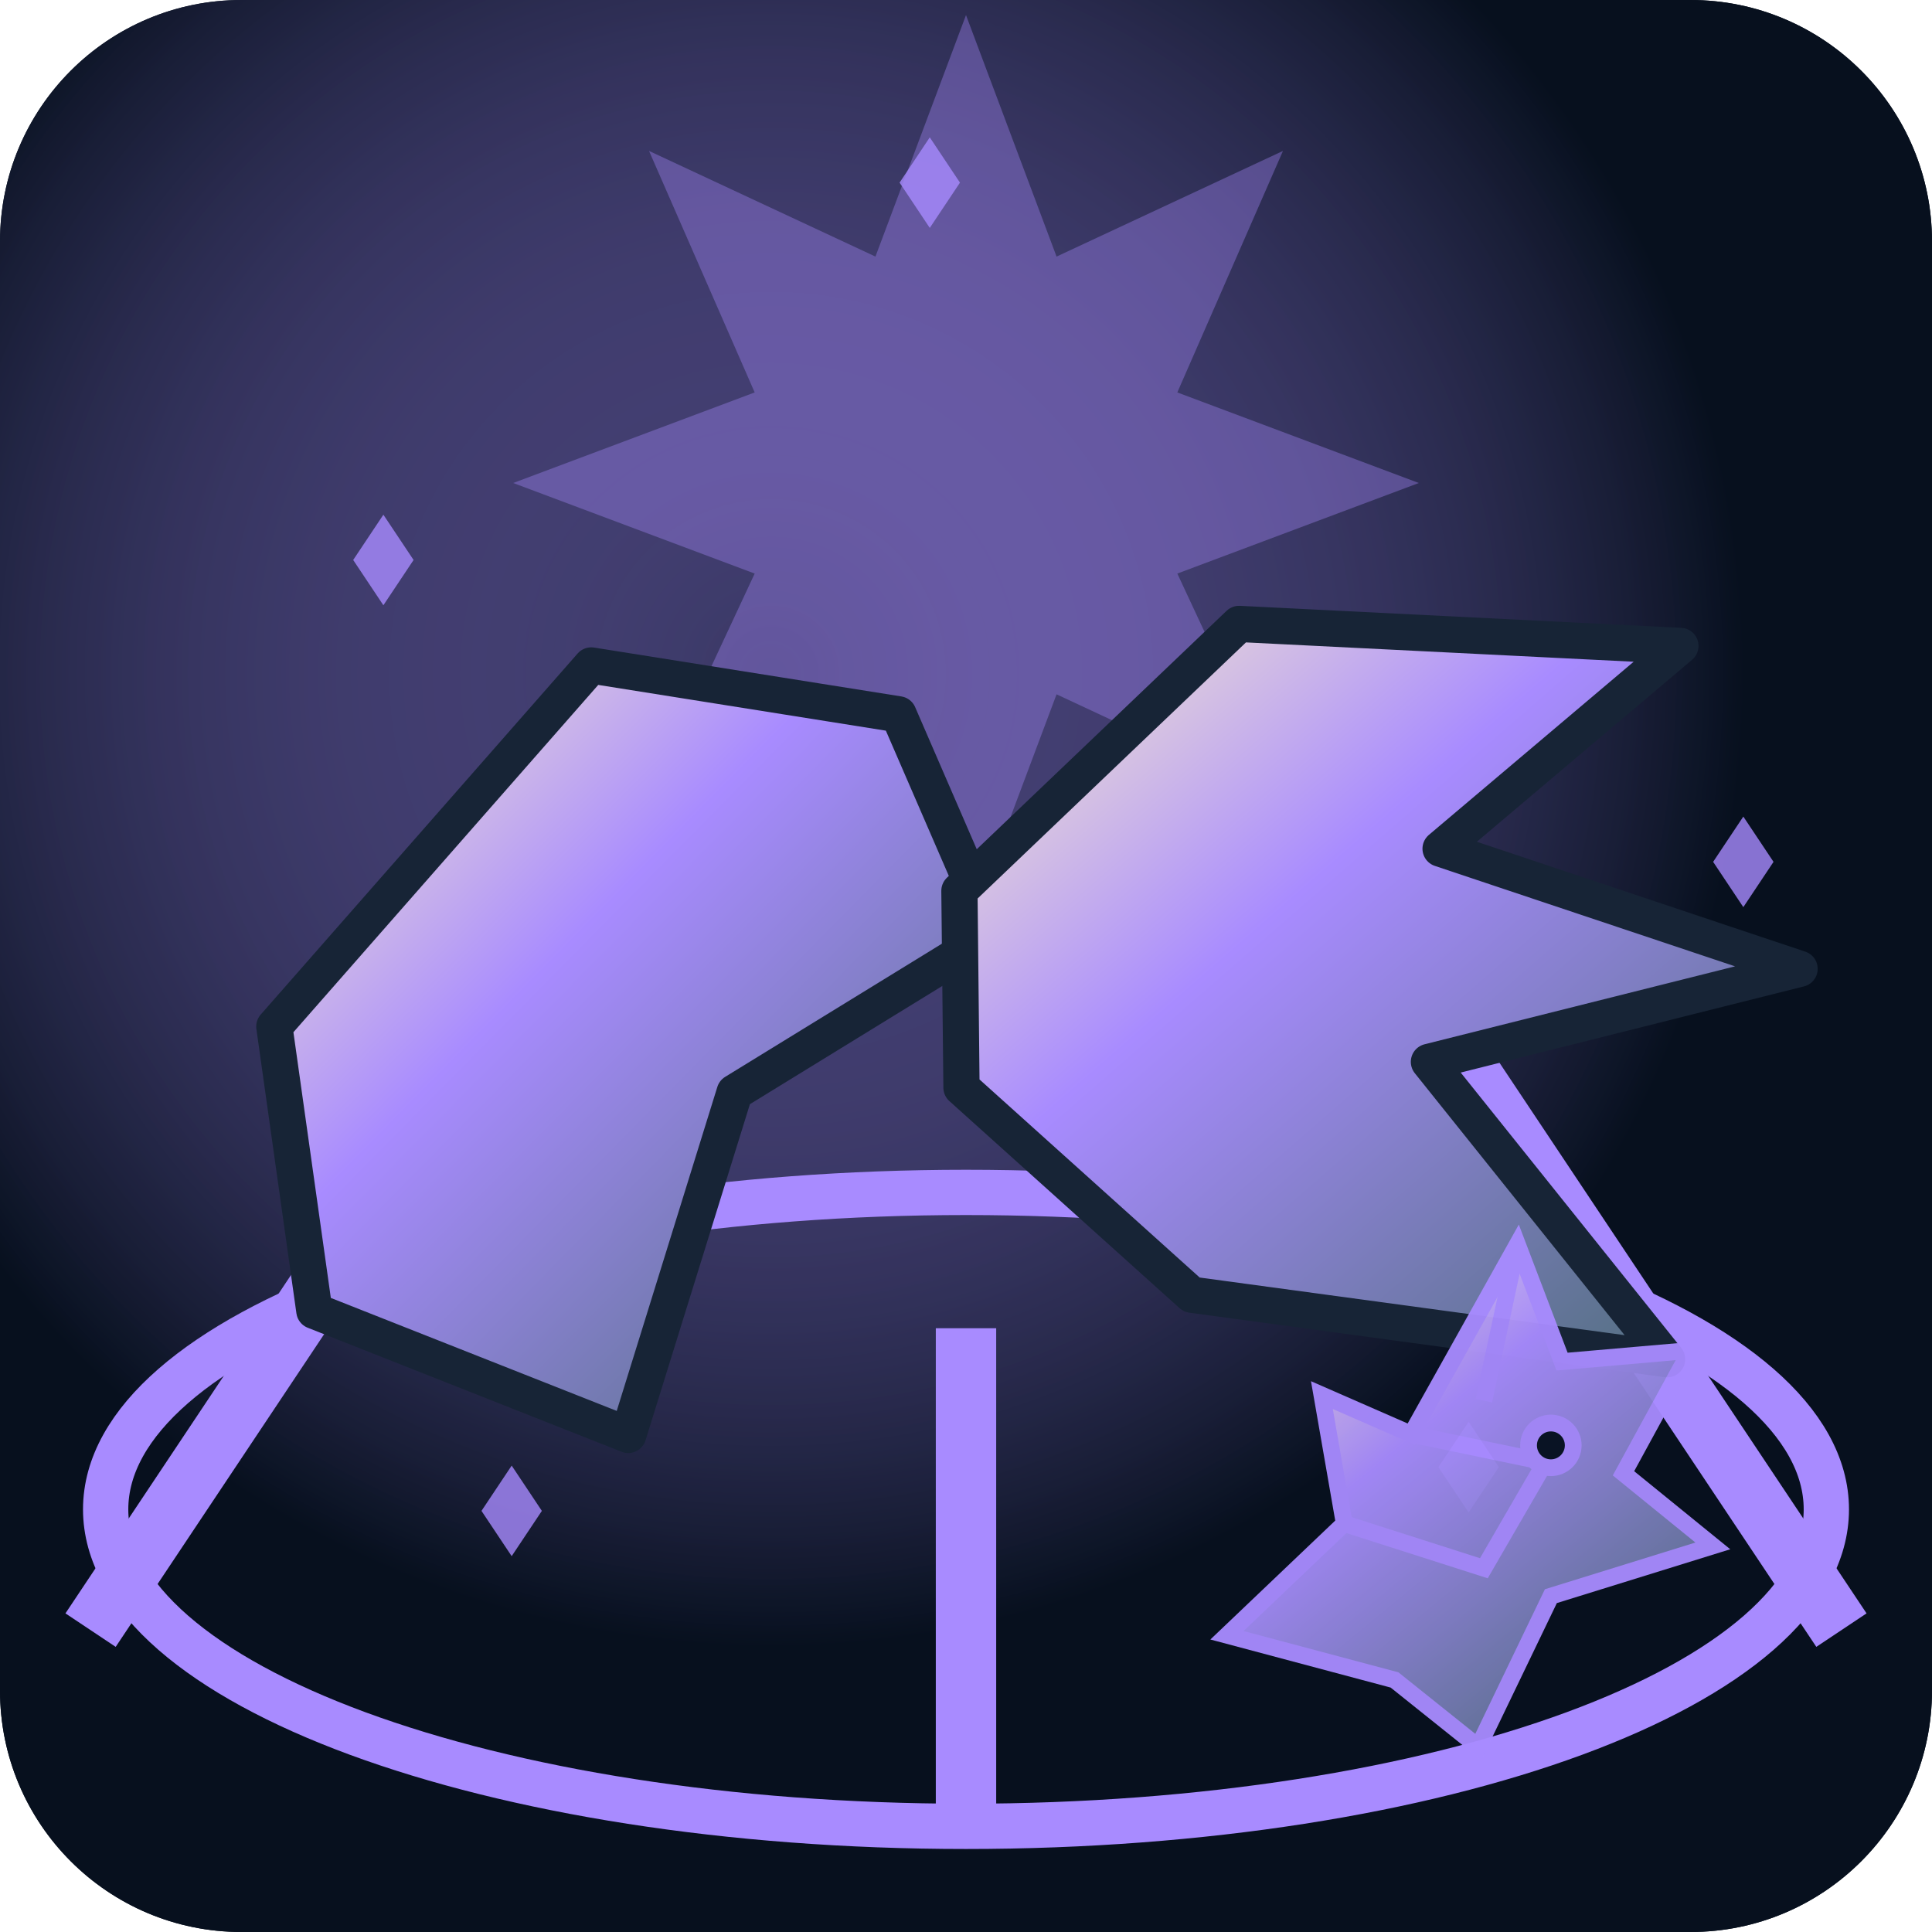
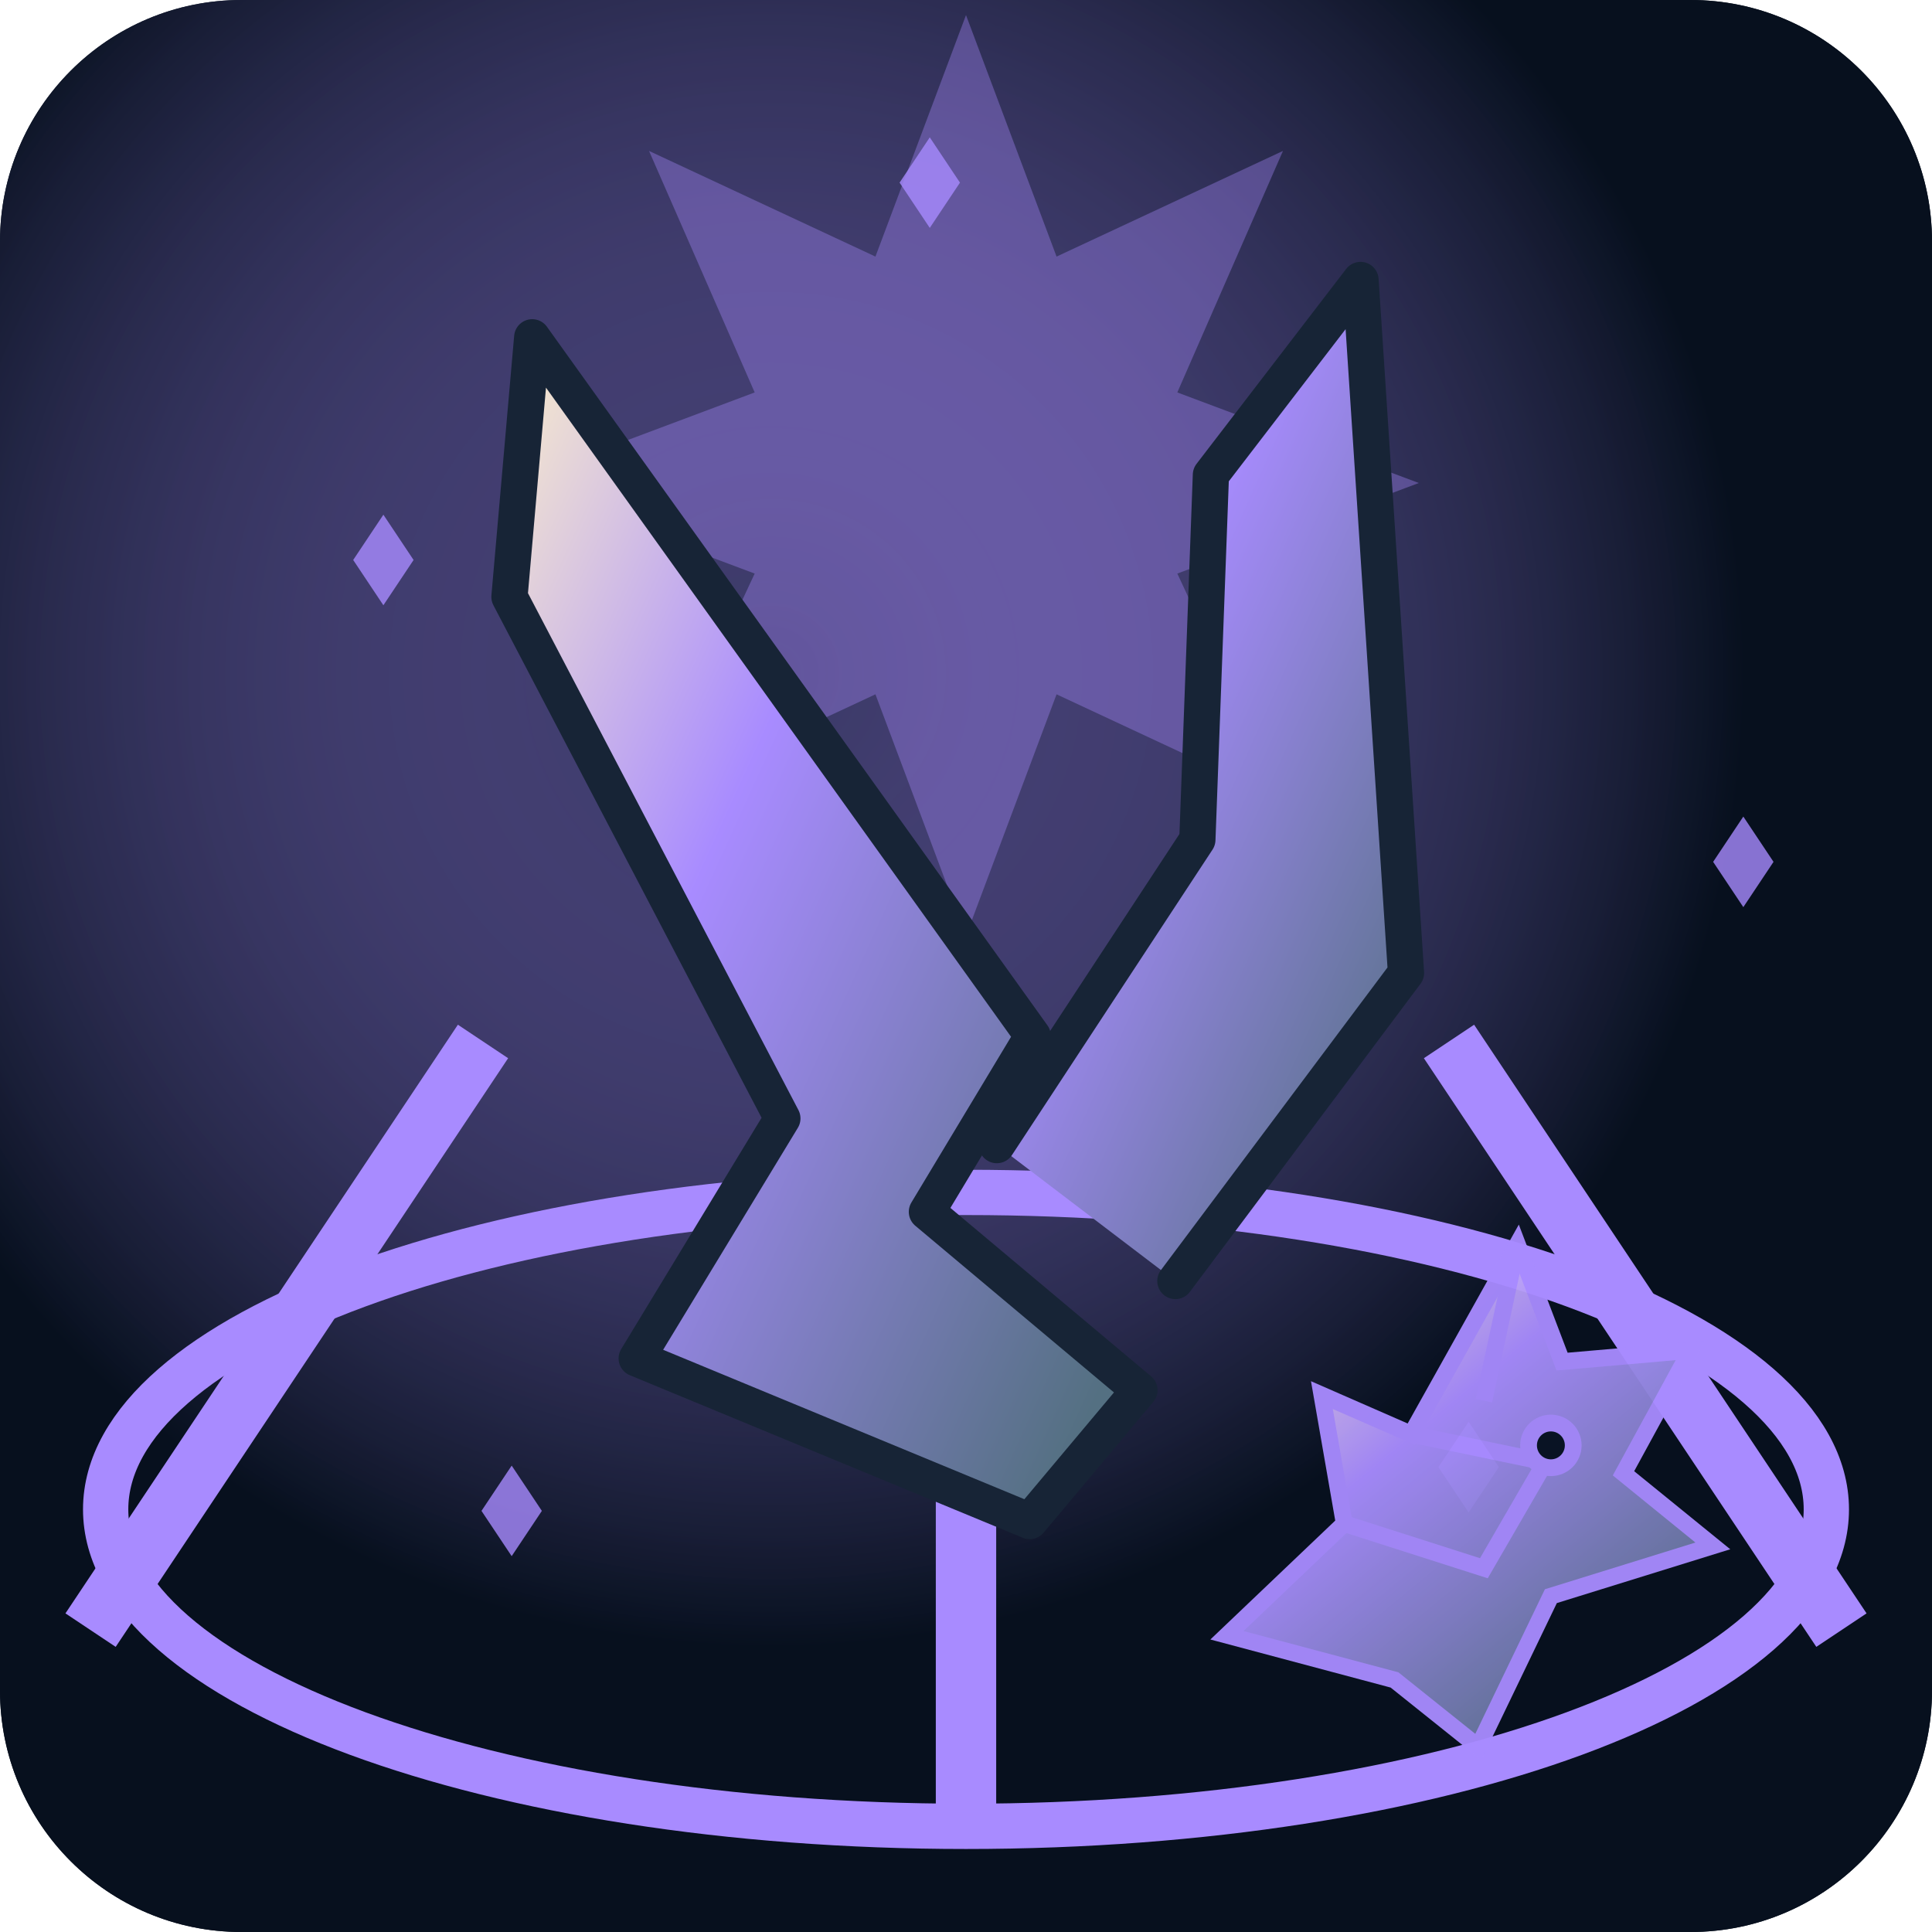
<svg xmlns="http://www.w3.org/2000/svg" viewBox="0 0 128 128">
  <defs>
    <radialGradient id="bg" cx="40%" cy="35%">
      <stop stop-color="#a88bff" stop-opacity=".3" />
      <stop offset="1" stop-color="#07101e" />
    </radialGradient>
    <linearGradient id="metal" x2=".8" y2="1">
      <stop stop-color="#fff4c8" />
      <stop offset=".42" stop-color="#a88bff" />
      <stop offset="1" stop-color="#547082" />
    </linearGradient>
  </defs>
  <rect width="128" height="128" rx="16" fill="#0a1422" />
  <rect width="128" height="128" rx="16" fill="url(#bg)" />
  <ellipse cx="64" cy="100" rx="57" ry="21" fill="none" stroke="#a88bff" stroke-width="3" />
  <path d="M6 108 32 69m90 39L96 69M64 120V88" stroke="#a88bff" stroke-width="4" />
  <path d="m64 1 6 16 15-7-7 16 16 6-16 6 7 15-15-7-6 16-6-16-15 7 7-15-16-6 16-6-7-16 15 7Z" fill="#a88bff" opacity=".36" />
  <path d="m25.4 34.1 2 3-2 3-2-3Z" fill="#a88bff" opacity=".8" />
  <path d="m115.5 54.1 2 3-2 3-2-3Z" fill="#a88bff" opacity=".8" />
  <path d="m33.9 97.1 2 3-2 3-2-3Z" fill="#a88bff" opacity=".8" />
  <path d="m61.6 9.1 2 3-2 3-2-3Z" fill="#a88bff" opacity=".8" />
  <path d="m97.3 94.2 2 3-2 3-2-3Z" fill="#a88bff" opacity=".8" />
  <g transform="translate(4 4) rotate(-5 60 60)" fill="url(#metal)" stroke="#172436" stroke-width="2.4" stroke-linejoin="round" stroke-linecap="round">
-     <path d="m14 60 23-22 20 5 5 15-18 9-9 22-20-10Z" />
-     <path d="m60 55 20-16 29 4-17 12 23 10-25 4 14 21-31-7-14-15Z" />
+     <path d="m36 84 11-15-15-36 3-17 29 49-8 11 13 13-8 8Z" />
+     <path d="m61 72 15-19 3-24 11-12-1 46-17 19" />
  </g>
  <g transform="translate(75 78) scale(.37)" opacity=".95" fill="url(#metal)" stroke="#a88bff" stroke-width="3">
    <path d="m17 82 21-20-4-23 16 7L69 12l8 21 23-2-12 22 16 13-29 9-13 27-15-12Z" />
    <path d="m50 46 24 5-11 19-25-8M69 12l-6 28" fill="none" />
    <circle cx="75" cy="48" r="4" fill="#091325" />
  </g>
</svg>
